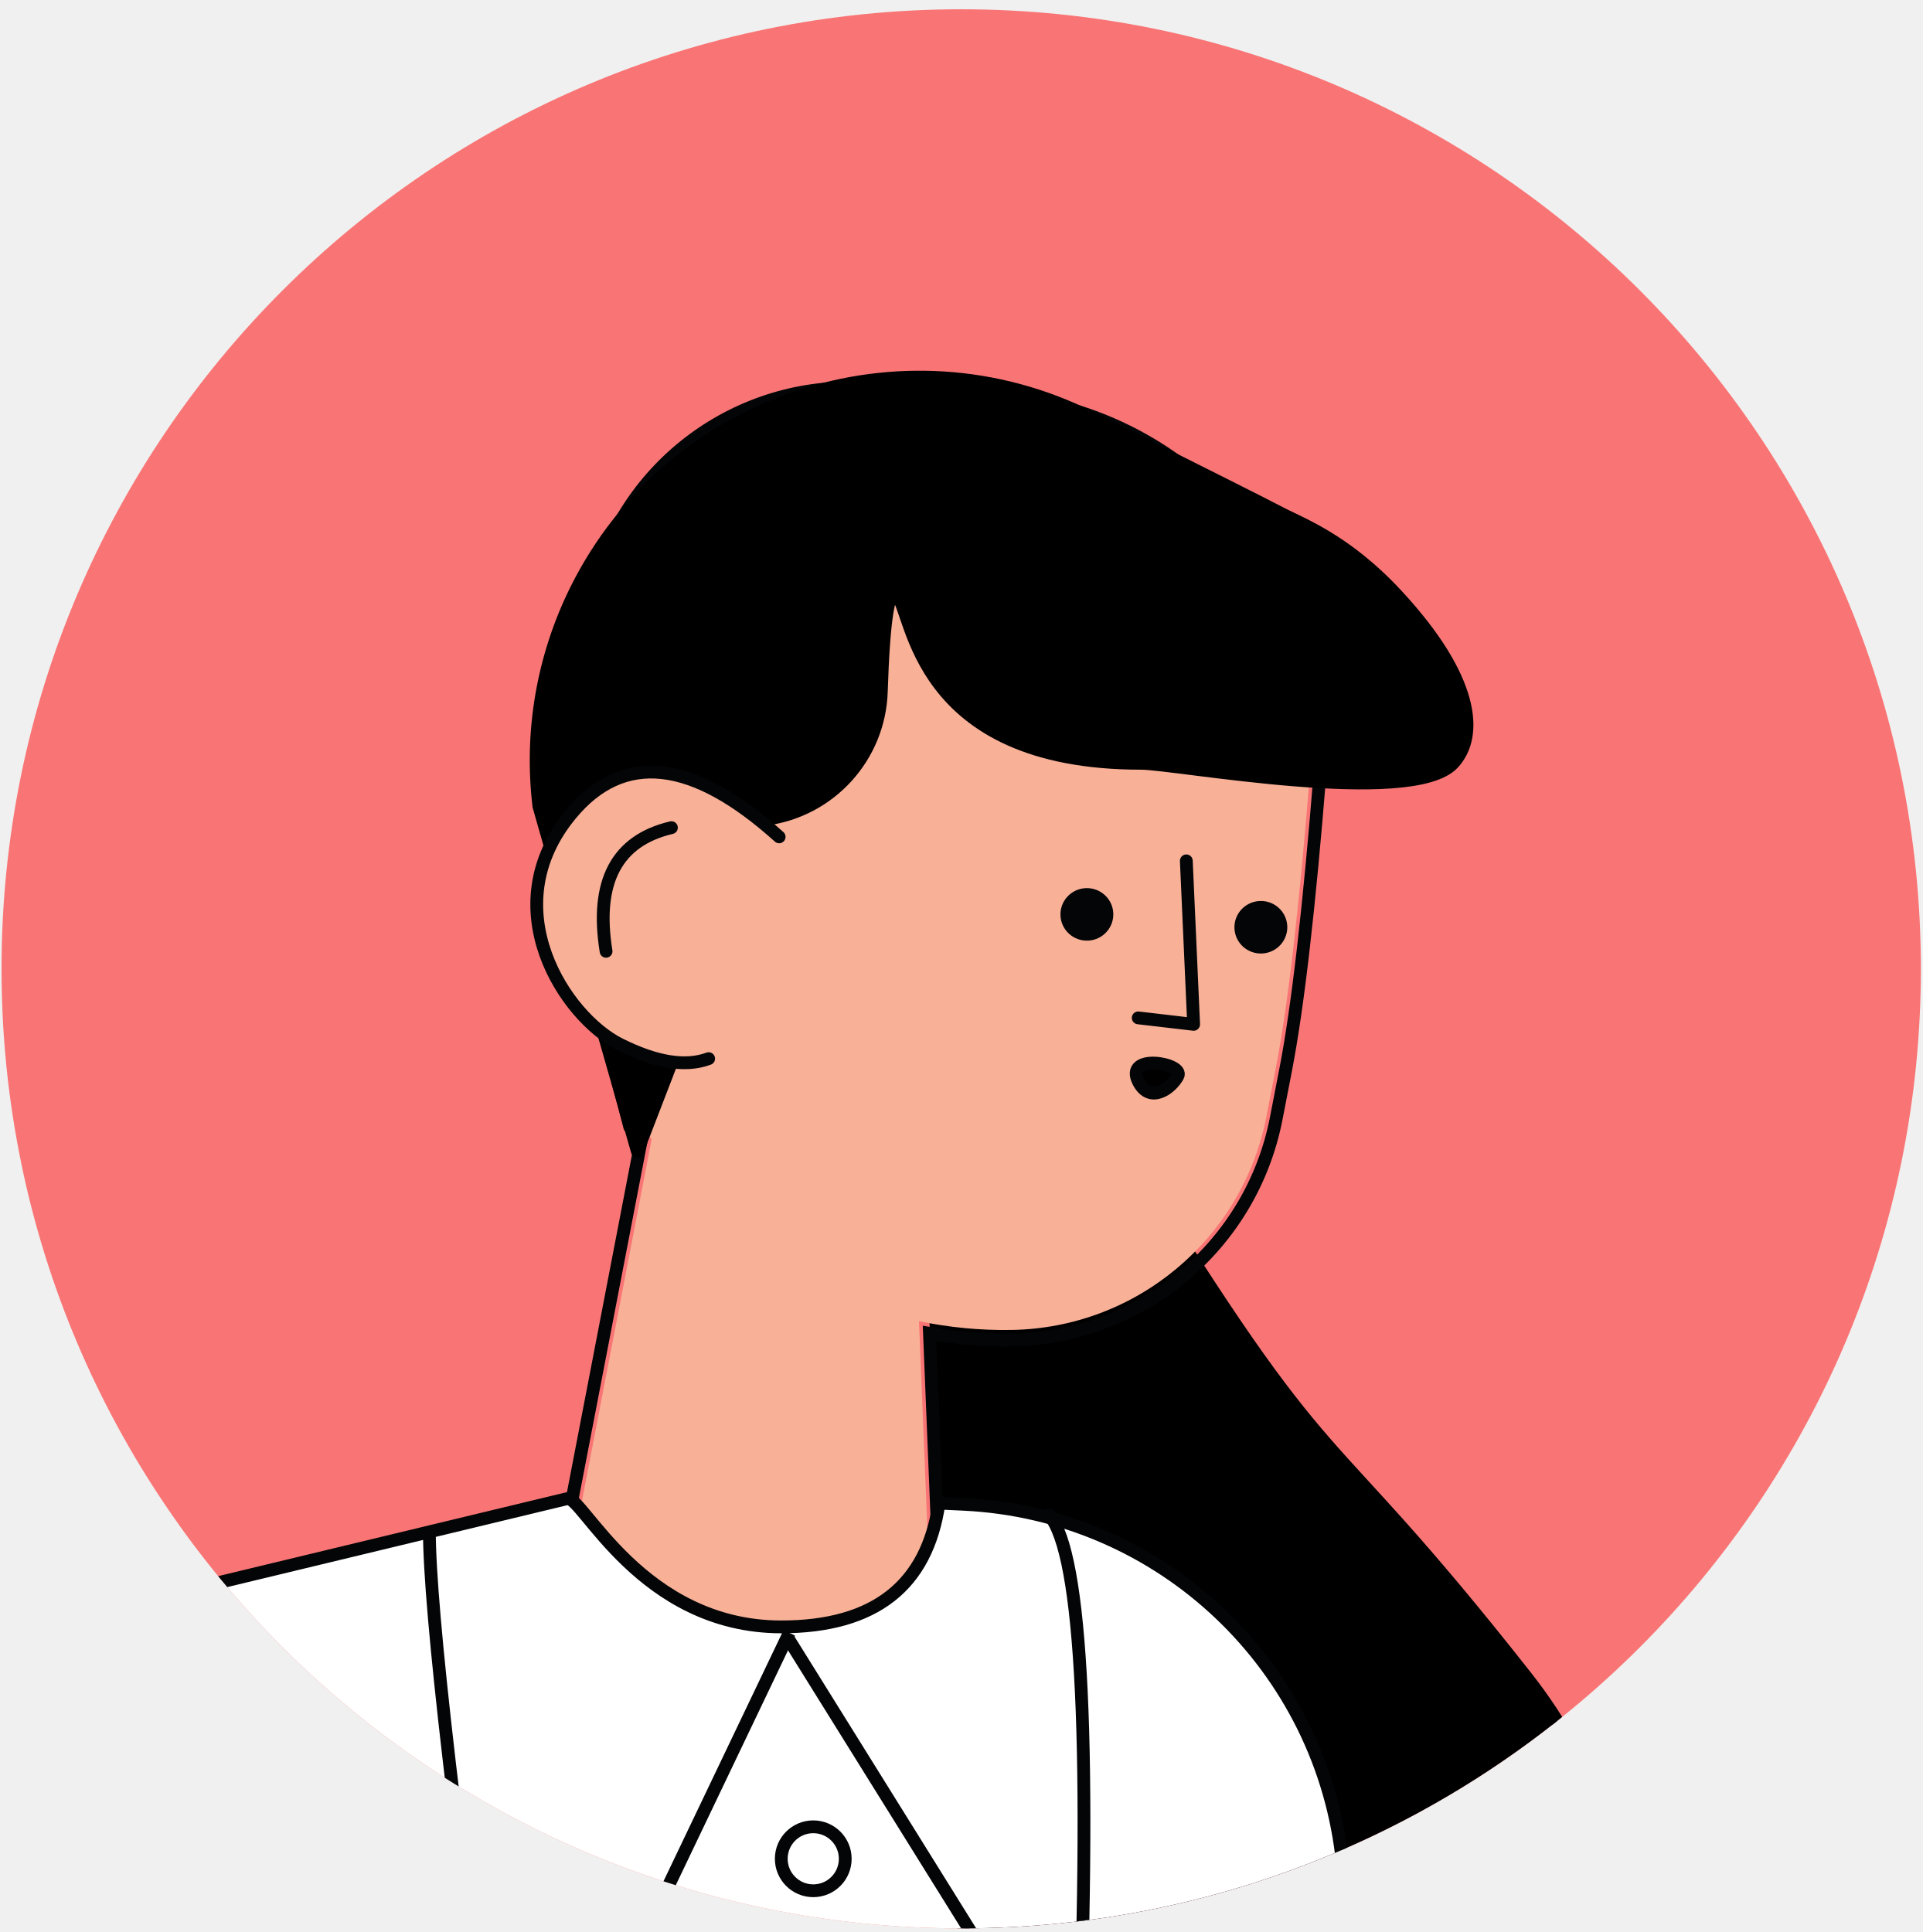
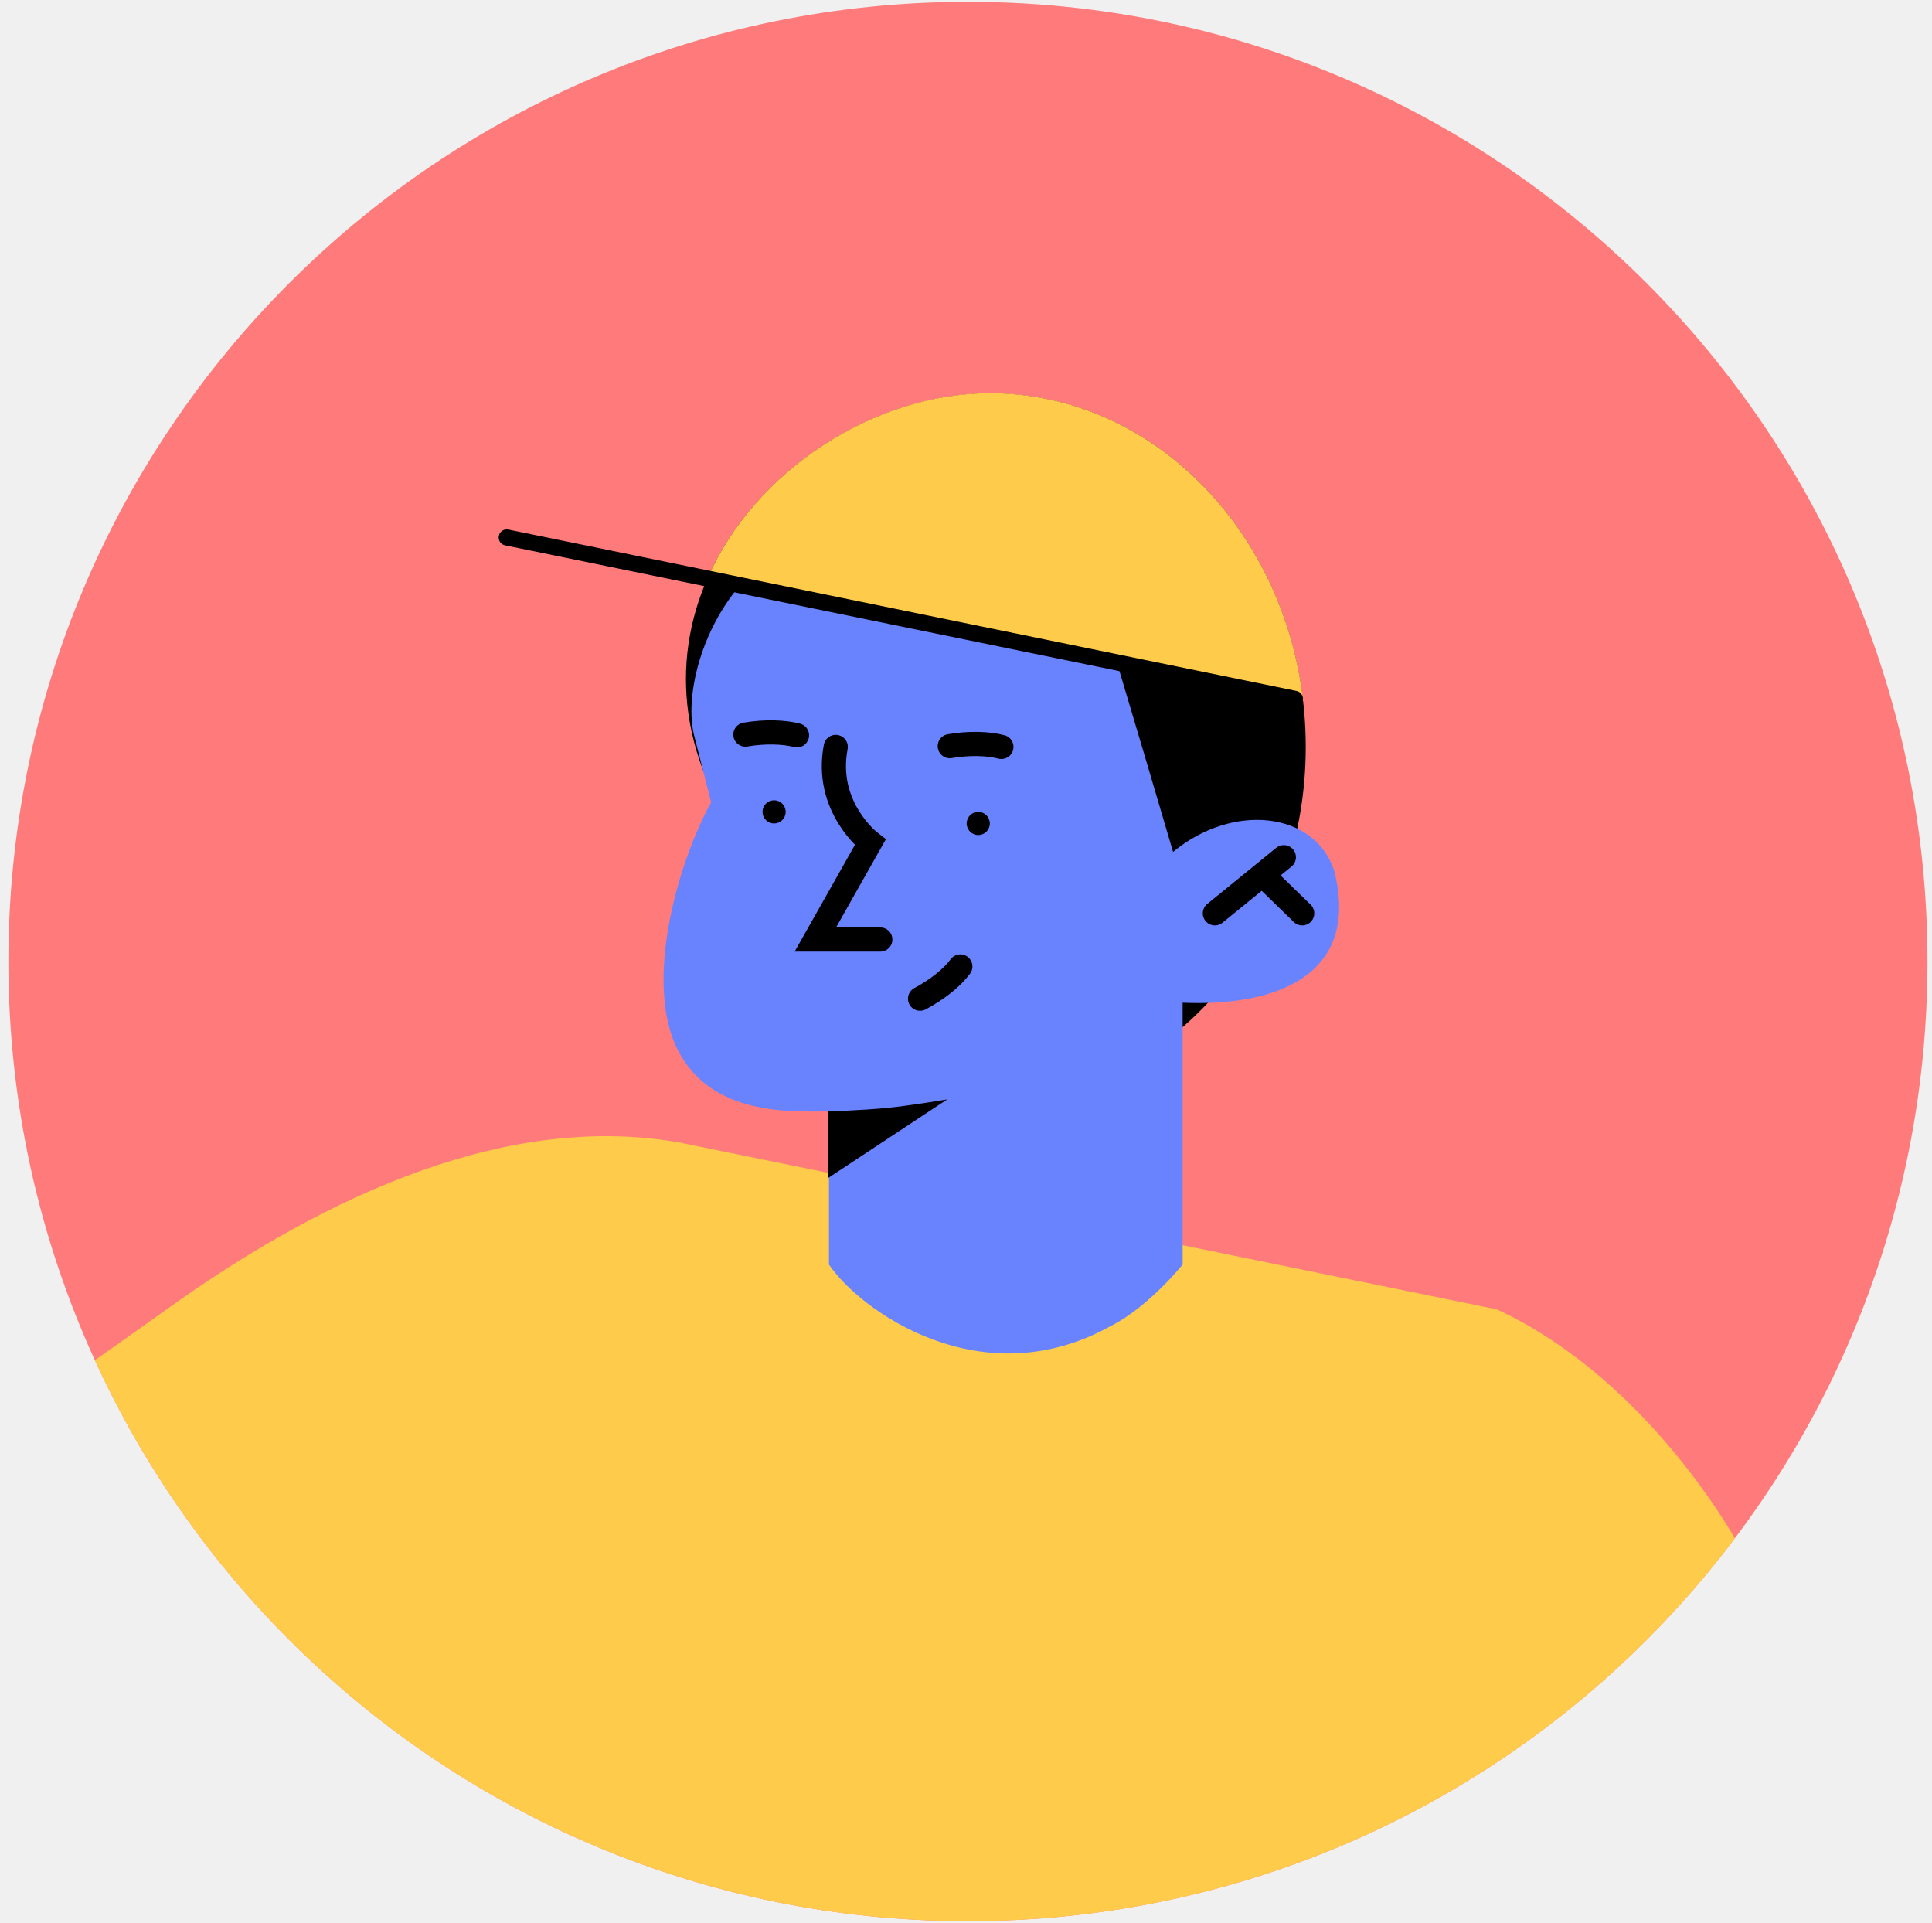
- <svg xmlns="http://www.w3.org/2000/svg" width="199" height="200" viewBox="0 0 199 200" fill="none">
-   <g clip-path="url(#clip0_3_14582)">
-     <path d="M0.158 100.293C0.158 45.433 44.63 0.961 99.489 0.961V0.961C154.349 0.961 198.821 45.433 198.821 100.293V100.293C198.821 155.152 154.349 199.624 99.489 199.624V199.624C44.63 199.624 0.158 155.152 0.158 100.293V100.293Z" fill="#F97575" />
-     <path fill-rule="evenodd" clip-rule="evenodd" d="M100.088 206.752C103.3 206.695 109.321 206.59 118.153 206.436C126.984 206.282 137.029 216.33 148.287 236.582C169.687 213.579 172.903 192.569 157.933 173.551C135.48 145.024 138.953 155.823 116.016 118.537C109.871 108.546 107.098 92.11 107.697 69.228L96.214 122.808L100.088 206.752Z" fill="black" stroke="black" stroke-width="1.324" stroke-linejoin="round" />
-     <path d="M89.497 41.236L102.765 42.021C122.075 43.164 136.803 59.745 135.66 79.056C135.646 79.296 135.629 79.535 135.61 79.773C134.488 93.836 133.307 104.074 132.068 110.487C131.73 112.236 131.4 113.935 131.08 115.583C128.612 128.259 117.605 137.475 104.692 137.676L104.664 137.677C101.426 137.727 98.227 137.415 95.119 136.768L96.016 158.934L99.728 159.116C98.089 166.402 92.157 170.403 81.931 171.119C71.704 171.833 64.079 168.631 59.056 161.512L67.447 117.937L66.131 116.191L62.231 101.319C58.997 88.993 58.875 76.057 61.874 63.672L62.462 61.24C65.448 48.91 76.832 40.486 89.497 41.236Z" fill="#F8B097" />
-     <path fill-rule="evenodd" clip-rule="evenodd" d="M89.558 40.203C82.976 39.813 76.726 41.807 71.735 45.501C66.743 49.194 63.008 54.588 61.456 60.997L60.868 63.429C57.829 75.98 57.953 89.089 61.23 101.581L65.182 116.651L66.344 118.193L57.958 161.743C63.177 169.401 71.172 172.907 82.002 172.151C87.336 171.777 91.537 170.523 94.627 168.439C98.135 166.074 100.253 162.645 100.966 158.14L97.011 157.946L96.206 138.031C98.978 138.523 101.817 138.755 104.709 138.711C111.41 138.606 117.615 136.163 122.467 132.101C127.318 128.038 130.815 122.358 132.095 115.781C132.416 114.133 132.745 112.433 133.084 110.682C134.327 104.246 135.514 93.971 136.641 79.856C136.661 79.61 136.678 79.363 136.693 79.117C137.281 69.177 133.785 59.938 127.656 53.039C121.527 46.138 112.766 41.577 102.826 40.988L89.558 40.203Z" stroke="#030507" stroke-width="1.324" />
-     <path d="M130.648 98.704C132.157 98.624 133.317 97.344 133.238 95.845C133.159 94.345 131.872 93.194 130.363 93.273C128.854 93.352 127.695 94.632 127.773 96.132C127.852 97.631 129.139 98.782 130.648 98.704Z" fill="#030507" />
-     <path d="M112.64 97.371C114.149 97.293 115.309 96.013 115.23 94.513C115.151 93.014 113.864 91.863 112.355 91.941C110.846 92.021 109.687 93.3 109.766 94.8C109.845 96.299 111.131 97.451 112.64 97.371Z" fill="#030507" />
-     <path fill-rule="evenodd" clip-rule="evenodd" d="M92.805 61.569C94.542 63.306 94.673 79.017 118.114 79.017C121.63 79.017 146.116 83.606 150.397 79.017C153.051 76.172 152.557 70.223 144.602 61.634C139.147 55.743 134.496 54.192 132.186 52.942C131.312 52.47 124.881 49.235 112.892 43.237C93.305 33.438 69.483 41.373 59.684 60.962C56.204 67.918 54.846 75.746 55.781 83.469L65.965 119.163L79.209 84.811C85.915 83.95 91.004 78.348 91.222 71.591C91.463 64.094 91.991 60.753 92.805 61.569Z" fill="black" stroke="black" stroke-width="1.324" stroke-linejoin="round" />
-     <path fill-rule="evenodd" clip-rule="evenodd" d="M80.645 86.632C71.685 78.556 64.504 77.771 59.106 84.277C51.007 94.036 58.532 105.293 64.159 108.11C67.911 109.987 70.974 110.48 73.348 109.589" fill="#F8B097" />
-     <path d="M80.645 86.632C71.685 78.556 64.504 77.771 59.106 84.277C51.007 94.036 58.532 105.293 64.159 108.11C67.911 109.987 70.974 110.48 73.348 109.589" stroke="#030507" stroke-width="1.324" stroke-linecap="round" stroke-linejoin="round" />
-     <path d="M69.496 85.678C63.826 87.012 61.571 91.279 62.731 98.478" stroke="#030507" stroke-width="1.324" stroke-linecap="round" stroke-linejoin="round" />
-     <path d="M122.79 89.114L123.547 106.04L117.811 105.37" stroke="#030507" stroke-width="1.324" stroke-linecap="round" stroke-linejoin="round" />
-     <path fill-rule="evenodd" clip-rule="evenodd" d="M117.849 111.996C119.021 114.266 121.189 112.733 121.914 111.397C122.638 110.061 116.279 108.953 117.849 111.996Z" fill="black" stroke="#030507" stroke-width="1.324" stroke-linecap="round" stroke-linejoin="round" />
-     <path fill-rule="evenodd" clip-rule="evenodd" d="M148.741 247.881C145.199 241.439 141.94 223.145 138.964 192.997C136.946 172.56 120.247 156.693 99.734 155.722L97.192 155.602C95.965 164.144 90.522 168.415 80.865 168.415C66.379 168.415 60.248 154.77 58.721 155.137C49.119 157.45 34.715 160.92 15.511 165.546C-7.392 175.568 -17.511 214.465 -14.848 282.235C-12.027 301.172 -10.002 315.476 -8.771 325.144C-8.03 330.955 -8.108 340.06 -9.005 352.444C-10.192 368.825 1.431 383.369 17.676 385.819C35.192 388.46 43.95 389.776 43.95 389.776L190.543 370.39V344.588C190.543 331.642 187.313 318.895 181.145 307.513C163.624 275.182 152.823 255.304 148.741 247.881Z" fill="white" stroke="#030507" stroke-width="1.324" stroke-linecap="round" stroke-linejoin="round" />
-     <path d="M84.176 195.731C82.348 195.731 80.865 194.249 80.865 192.42C80.865 190.592 82.348 189.109 84.176 189.109C86.005 189.109 87.487 190.592 87.487 192.42C87.487 194.249 86.005 195.731 84.176 195.731Z" stroke="#030507" stroke-width="1.324" stroke-linejoin="round" />
-     <path d="M81.693 169.799L111.492 217.667C113.026 181.143 112.058 160.862 108.588 156.826" stroke="#030507" stroke-width="1.324" stroke-linecap="round" stroke-linejoin="round" />
-     <path d="M81.693 169.035L52.721 229.669C47.202 190.419 44.443 166.69 44.443 158.481" stroke="#030507" stroke-width="1.324" stroke-linejoin="round" />
+ <svg xmlns="http://www.w3.org/2000/svg" width="200" height="199" viewBox="0 0 200 199" fill="none">
+   <g clip-path="url(#clip0_3_13243)">
+     <rect x="0.868" y="0.188" width="198.663" height="198.663" rx="99.332" fill="#FF7B7B" />
+     <path d="M70.439 118.275L154.949 135.526C169.099 142.067 178.663 156.66 181.685 163.123L213.582 266.604C224.266 293.861 198.207 310.148 183.822 314.891L51.468 342.488L48.445 317.471H3.597L28.171 190.719L-14.957 214.433C-29.107 225.821 -50.163 219.176 -58.945 214.433L-135.637 151.474L-110.203 118.275L-33.902 169.585C-16.364 159.083 6.672 143.109 17.252 135.526C34.217 123.356 52.953 115.122 70.439 118.275Z" fill="#FECB4B" />
+     <path d="M135.17 77.309C135.17 97.531 120.525 113.922 102.466 113.922C102.466 113.922 81.436 98.156 72.732 79.602C65.071 59.015 84.381 40.722 102.466 40.722C120.525 40.696 135.17 57.087 135.17 77.309Z" fill="black" />
+     <path d="M73.617 83.042L71.819 75.98C69.76 67.12 80.549 41.139 113.436 61.361C116.068 69.908 121.436 88.176 121.436 88.176C127.612 83.068 136.081 83.98 138.114 90.104C140.876 100.997 132.042 104.202 122.426 103.785V113.74V130.887C122.426 130.887 118.908 135.291 114.947 137.271C101.605 144.672 89.044 135.682 85.813 130.887V115.043C81.852 115.043 73.591 115.538 70.125 108.606C66.607 101.518 70.256 89.088 73.617 83.042Z" fill="#6983FF" />
+     <path d="M85.735 121.923L98.061 113.792C98.061 113.792 94.231 114.444 91.807 114.678C89.436 114.913 85.735 115.043 85.735 115.043V121.923Z" fill="black" />
+     <path d="M86.516 77.31C85.318 83.538 90.087 87.186 90.087 87.186L84.406 97.245H91.129" stroke="black" stroke-width="2.502" stroke-linecap="round" />
+     <path d="M98.322 77.231C100.303 76.892 102.283 76.944 103.664 77.309" stroke="black" stroke-width="2.502" stroke-linecap="round" />
+     <path d="M77.163 76.032C79.143 75.693 81.124 75.746 82.505 76.11" stroke="black" stroke-width="2.502" stroke-linecap="round" />
+     <path d="M95.244 103.369C97.016 102.431 98.58 101.18 99.414 100.033" stroke="black" stroke-width="2.502" stroke-linecap="round" />
+     <path d="M125.763 94.535L132.903 88.724" stroke="black" stroke-width="2.502" stroke-linecap="round" />
+     <path d="M130.998 90.834L134.803 94.534" stroke="black" stroke-width="2.502" stroke-linecap="round" />
+     <path d="M101.267 86.431C101.929 86.431 102.466 85.894 102.466 85.232C102.466 84.57 101.929 84.033 101.267 84.033C100.605 84.033 100.068 84.57 100.068 85.232C100.068 85.894 100.605 86.431 101.267 86.431Z" fill="black" />
+     <path d="M80.133 85.231C80.795 85.231 81.332 84.695 81.332 84.033C81.332 83.371 80.795 82.834 80.133 82.834C79.471 82.834 78.935 83.371 78.935 84.033C78.935 84.695 79.471 85.231 80.133 85.231Z" fill="black" />
+     <path d="M102.464 40.696C90.581 40.696 78.151 48.618 73.226 59.876L134.908 72.541C132.823 54.586 119.09 40.696 102.464 40.696Z" fill="#FECB4B" />
+     <path d="M134.048 72.333L52.456 55.629" stroke="black" stroke-width="1.668" stroke-linecap="round" />
  </g>
  <defs>
-     <clipPath id="clip0_3_14582">
-       <path d="M0.158 100.293C0.158 45.433 44.63 0.961 99.489 0.961V0.961C154.349 0.961 198.821 45.433 198.821 100.293V100.293C198.821 155.152 154.349 199.624 99.489 199.624V199.624C44.63 199.624 0.158 155.152 0.158 100.293V100.293Z" fill="white" />
+     <clipPath id="clip0_3_13243">
+       <rect x="0.868" y="0.188" width="198.663" height="198.663" rx="99.332" fill="white" />
    </clipPath>
  </defs>
</svg>
